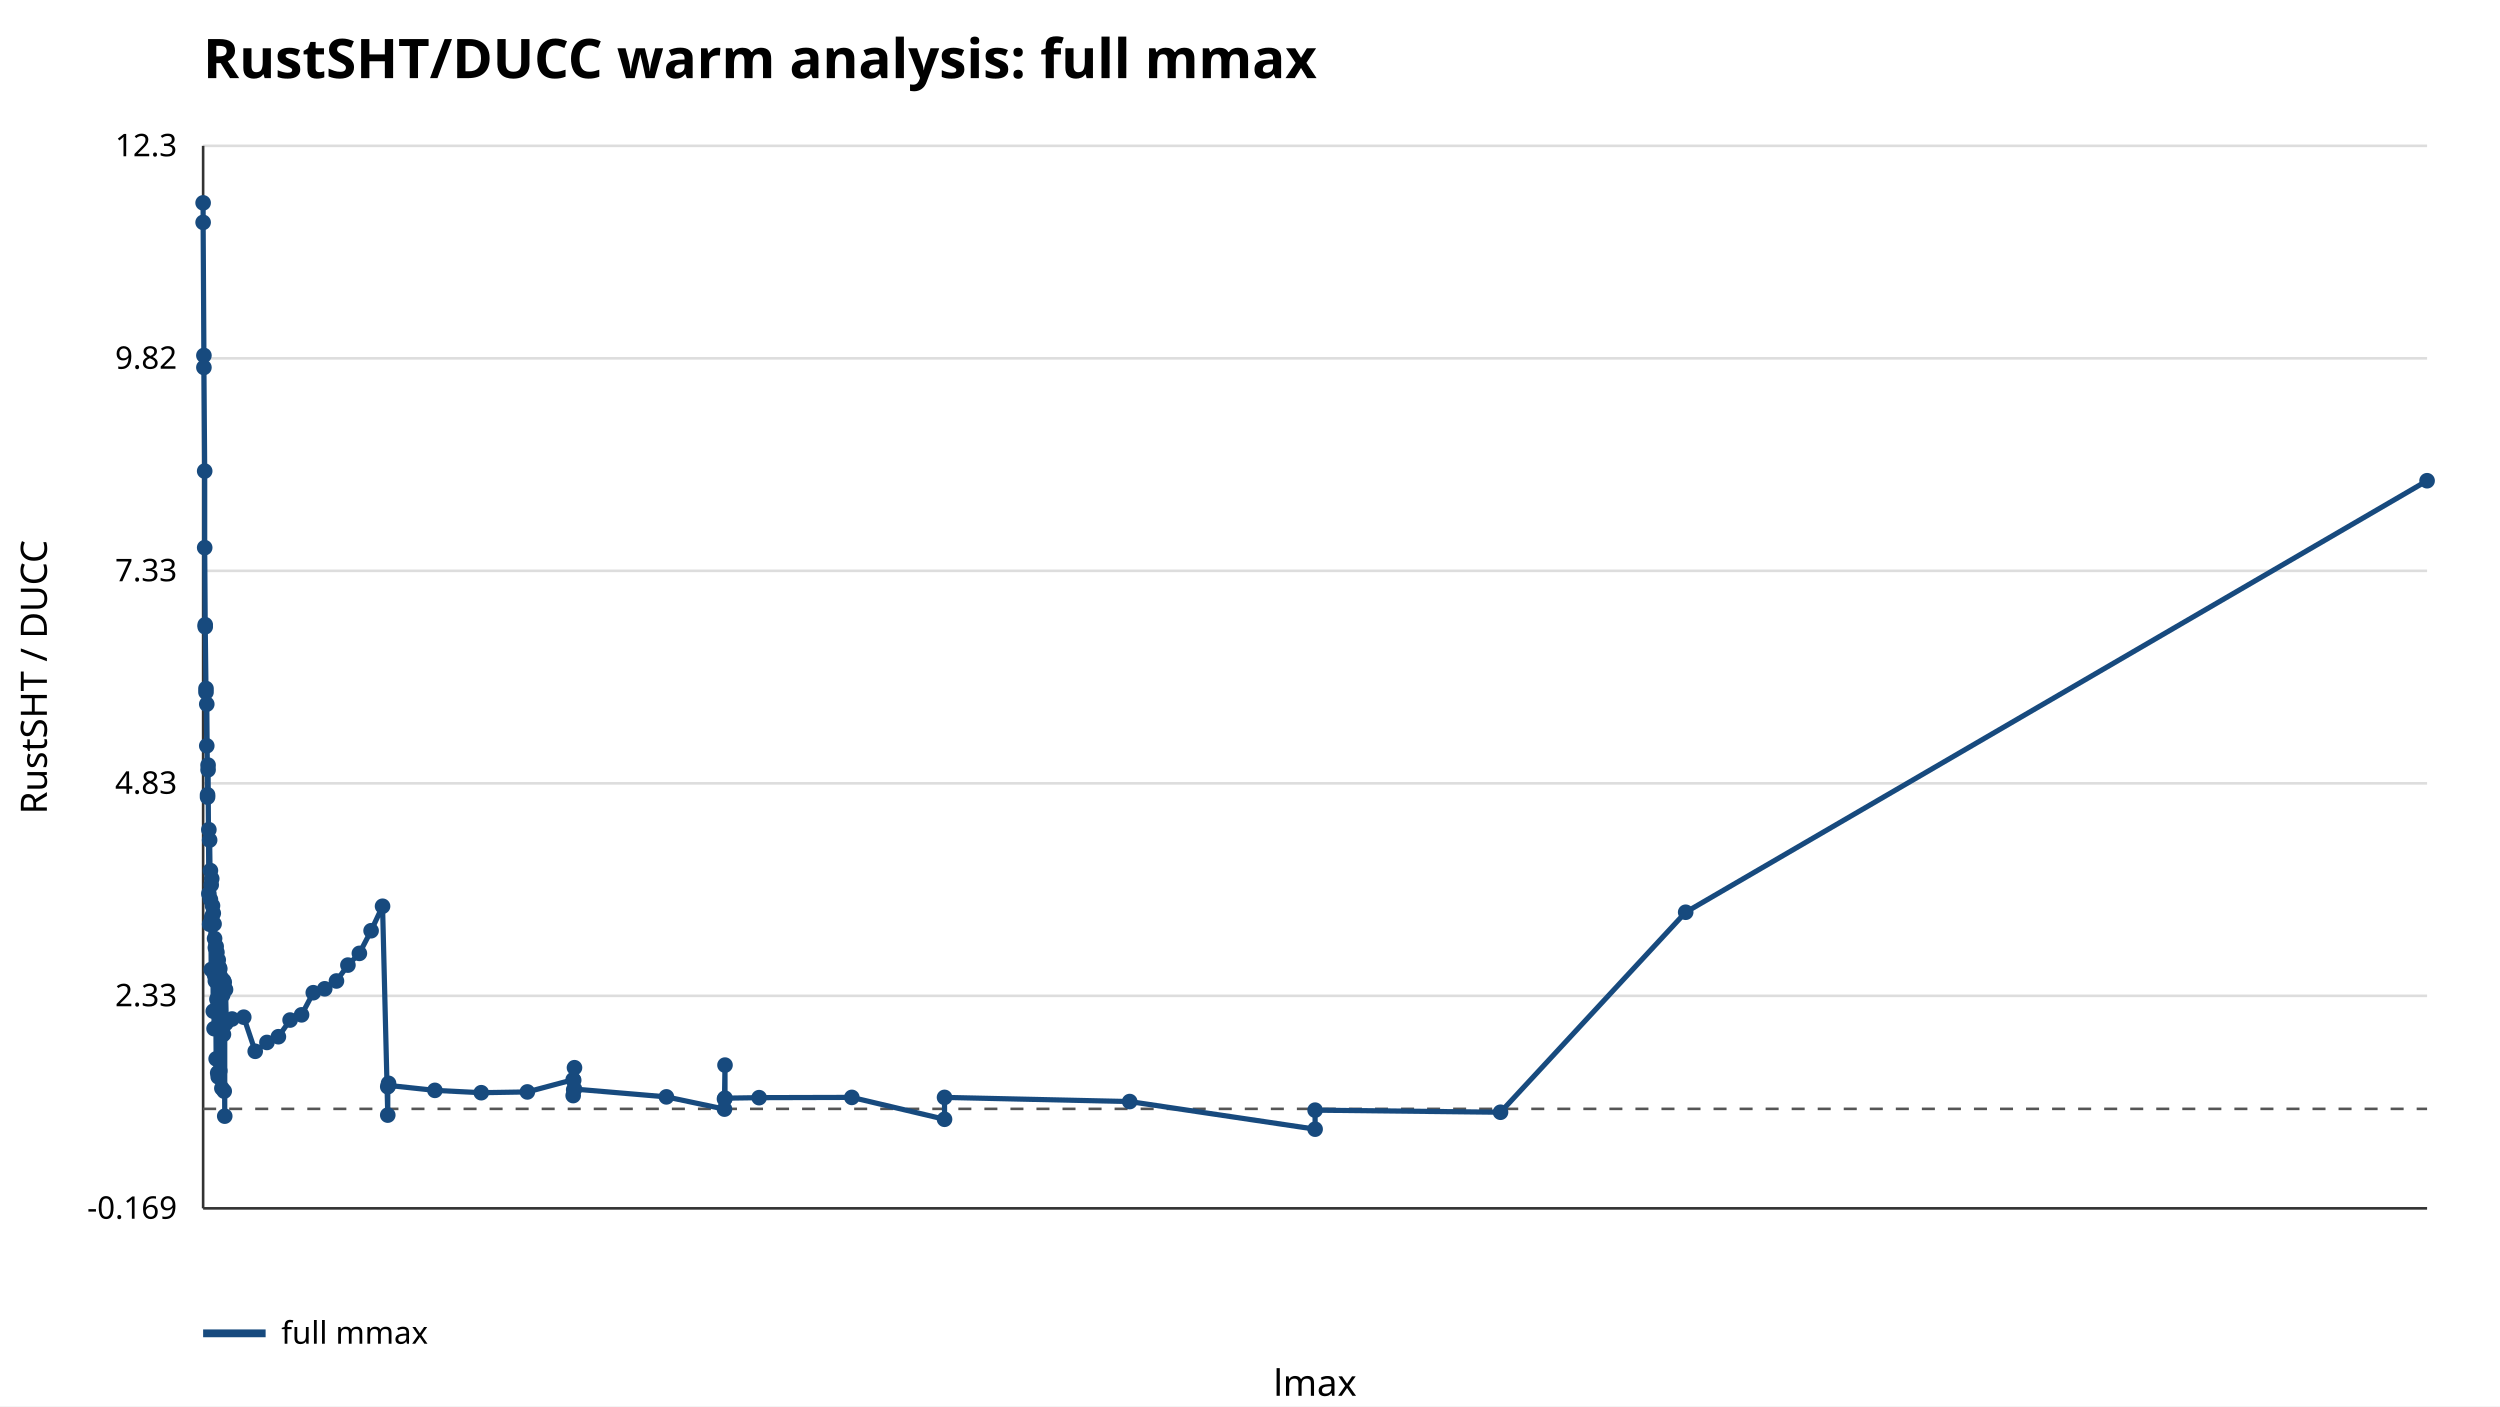
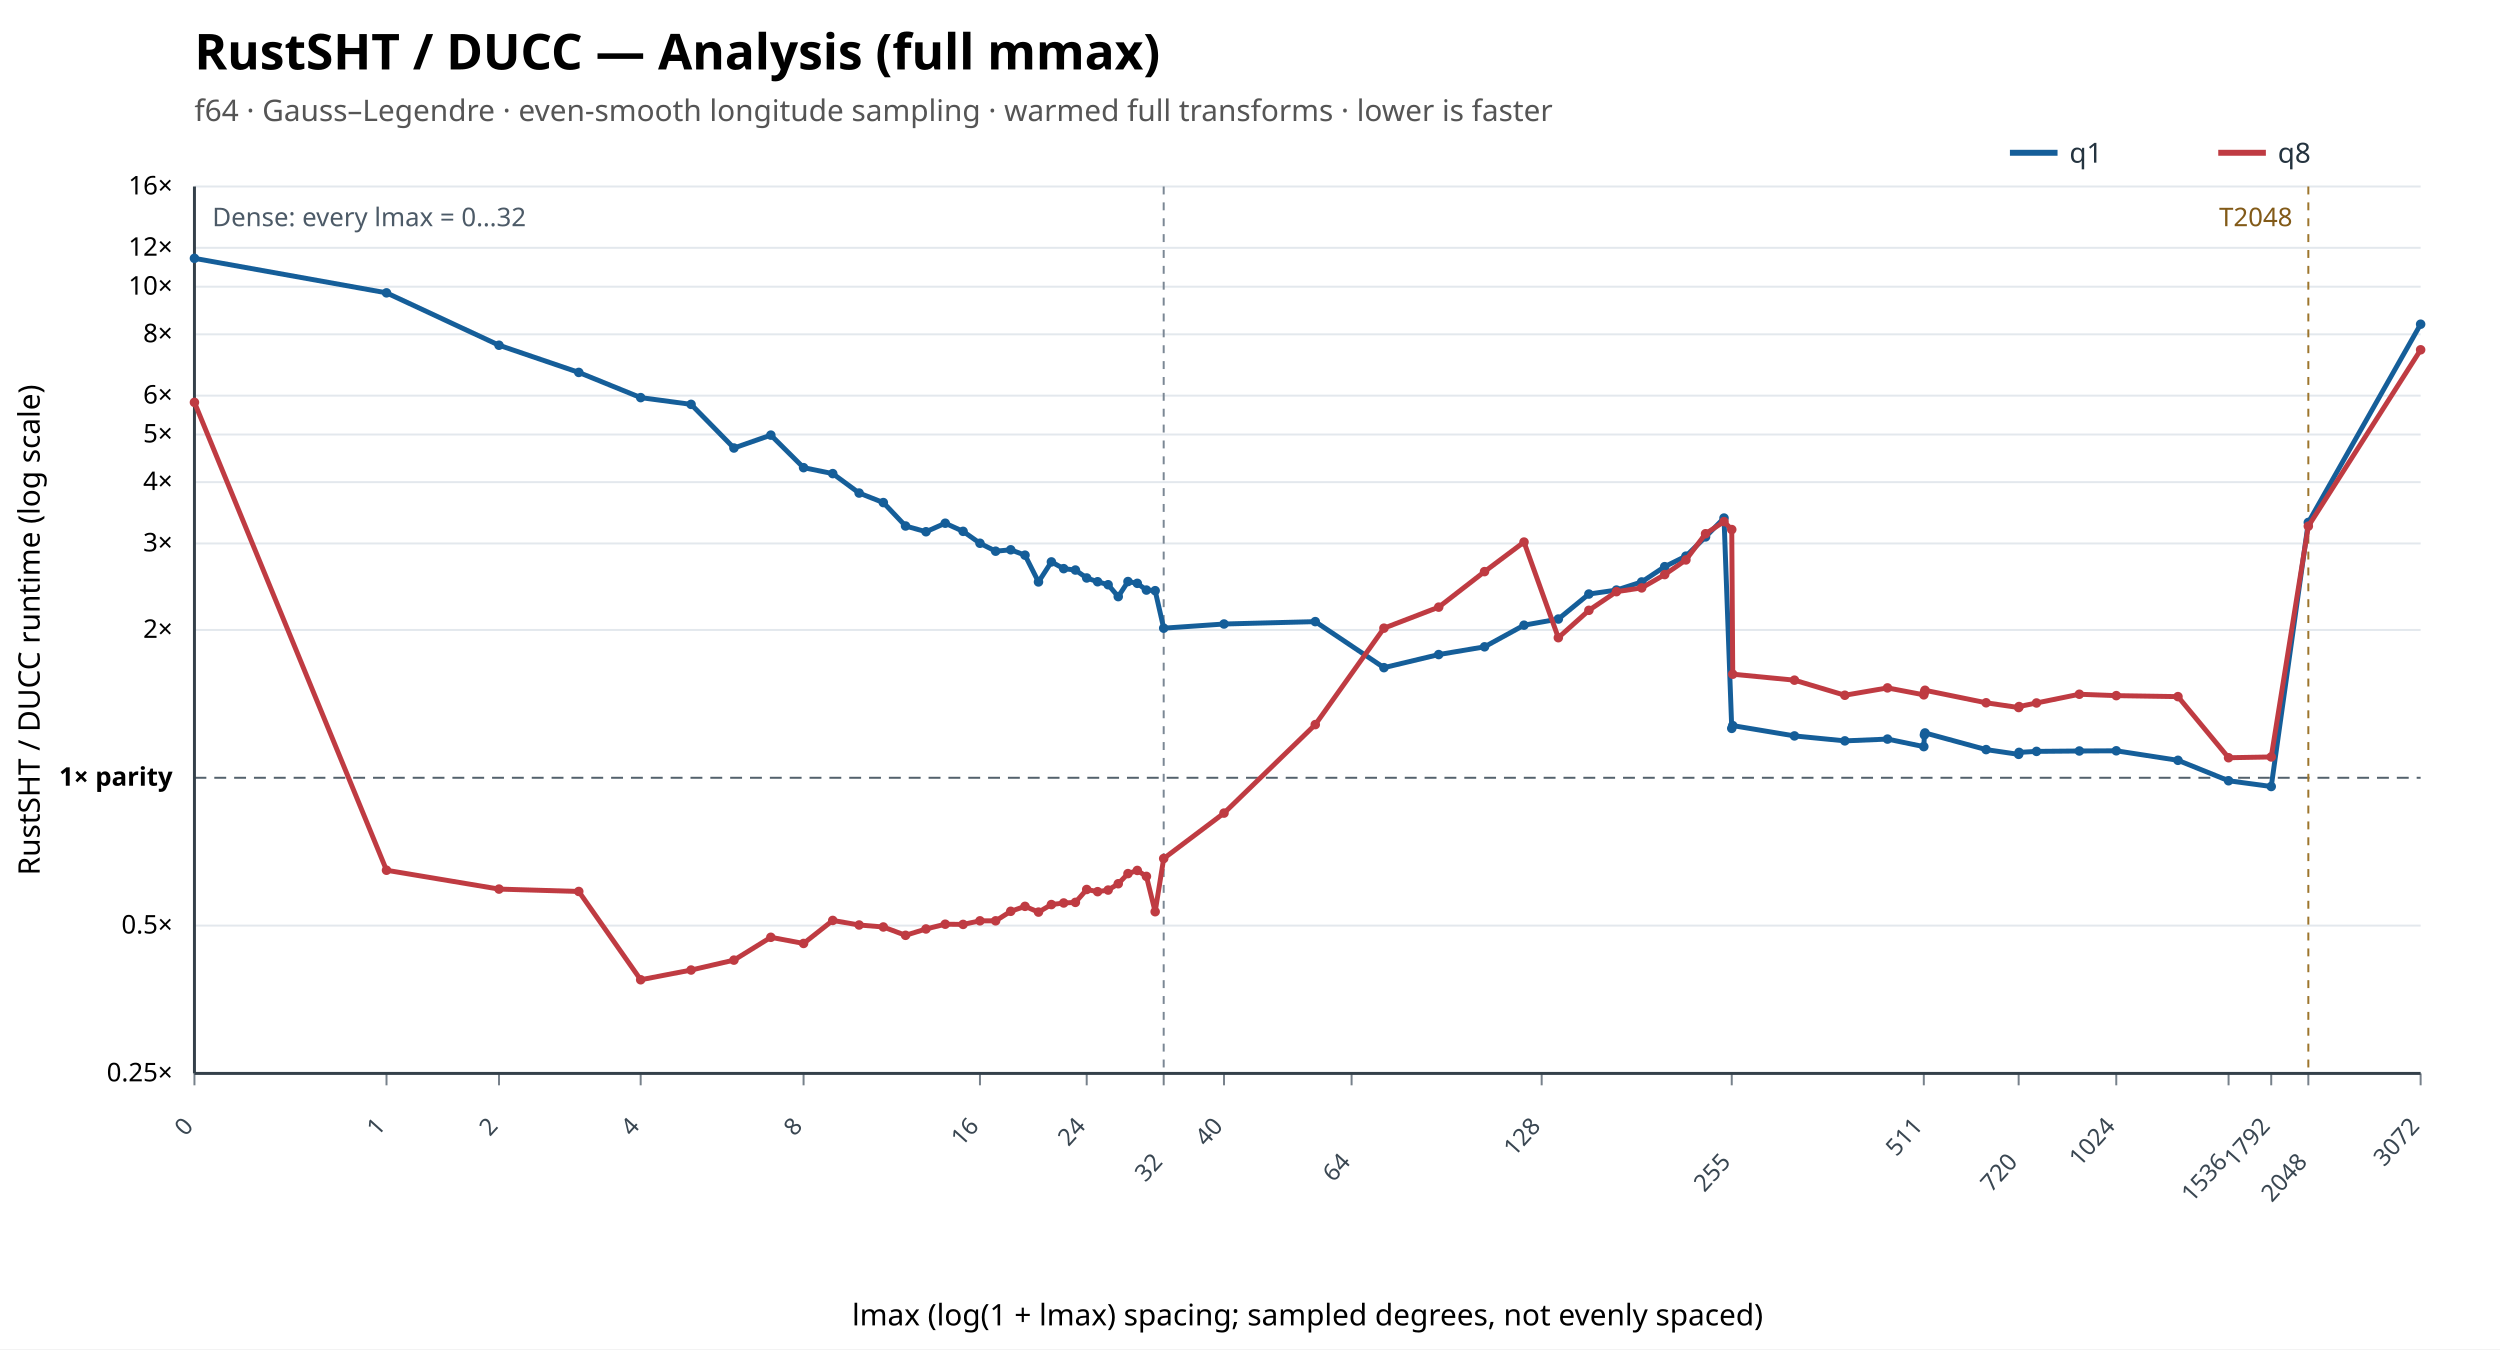
- <svg xmlns="http://www.w3.org/2000/svg" width="960" height="540" viewBox="0 0 960 540">
-   <rect width="100%" height="100%" fill="white" />
-   <text x="78" y="30" font-family="sans-serif" font-size="21" font-weight="bold">RustSHT/DUCC warm analysis: full mmax</text>
-   <line x1="78" y1="464.0" x2="932" y2="464.0" stroke="#ddd" />
-   <text x="68" y="468.0" text-anchor="end" font-family="sans-serif" font-size="12">-0.169</text>
-   <line x1="78" y1="382.4" x2="932" y2="382.4" stroke="#ddd" />
-   <text x="68" y="386.4" text-anchor="end" font-family="sans-serif" font-size="12">2.33</text>
-   <line x1="78" y1="300.8" x2="932" y2="300.8" stroke="#ddd" />
-   <text x="68" y="304.8" text-anchor="end" font-family="sans-serif" font-size="12">4.83</text>
-   <line x1="78" y1="219.2" x2="932" y2="219.2" stroke="#ddd" />
-   <text x="68" y="223.2" text-anchor="end" font-family="sans-serif" font-size="12">7.33</text>
-   <line x1="78" y1="137.6" x2="932" y2="137.6" stroke="#ddd" />
-   <text x="68" y="141.6" text-anchor="end" font-family="sans-serif" font-size="12">9.82</text>
-   <line x1="78" y1="56.0" x2="932" y2="56.0" stroke="#ddd" />
-   <text x="68" y="60.0" text-anchor="end" font-family="sans-serif" font-size="12">12.3</text>
-   <line x1="78" y1="56" x2="78" y2="464" stroke="#333" />
-   <line x1="78" y1="464" x2="932" y2="464" stroke="#333" />
-   <line x1="78" y1="425.8" x2="932" y2="425.8" stroke="#555" stroke-dasharray="5,5" />
-   <polyline fill="none" stroke="#174a7e" stroke-width="2" points="78.0,77.9 78.0,85.4 78.3,136.5 78.3,141.1 78.6,180.9 78.6,210.3 78.8,240.7 78.8,239.9 79.1,265.8 79.1,264.4 79.4,286.4 79.4,270.4 79.7,306.1 79.7,305.2 79.9,293.8 79.9,295.6 80.2,343.2 80.2,318.6 80.5,354.9 80.5,322.6 80.8,345.4 80.8,334.3 81.1,372.3 81.1,339.8 81.3,337.4 81.3,352.1 81.6,347.8 81.6,354.9 81.9,388.3 81.9,350.7 82.2,395.0 82.2,354.8 82.4,374.5 82.4,360.4 82.7,376.7 82.7,363.9 83.0,406.6 83.0,363.4 83.3,383.7 83.3,365.7 83.6,412.0 83.6,376.7 83.8,413.5 83.8,368.6 84.1,372.9 84.1,371.4 84.4,411.2 84.4,372.0 84.7,393.4 84.7,375.1 84.9,395.3 84.9,376.6 85.2,417.9 85.2,377.7 85.5,391.1 85.5,382.1 85.8,397.2 85.8,376.5 86.1,419.0 86.1,377.2 86.3,428.6 86.3,379.7 86.6,393.1 86.6,380.0 86.9,392.2 86.9,392.6 89.1,391.3 93.6,390.6 98.0,403.7 102.5,400.3 106.9,398.1 111.4,391.7 115.8,389.7 120.3,381.2 124.7,379.7 129.2,376.7 133.6,370.6 138.0,366.1 142.5,357.4 146.9,348.0 148.9,428.2 148.9,417.3 149.2,416.0 149.2,416.8 167.0,418.7 184.8,419.6 202.5,419.3 220.1,414.6 220.1,420.7 220.3,414.8 220.3,418.5 220.6,410.0 220.6,418.2 255.9,421.2 278.2,425.9 278.2,422.0 278.4,409.0 278.4,421.7 291.5,421.5 327.1,421.4 362.7,429.8 362.7,421.4 433.8,423.0 505.0,433.6 505.0,426.3 576.2,427.1 647.3,350.3 932.0,184.6" />
-   <circle cx="78.0" cy="77.9" r="3" fill="#174a7e" />
-   <circle cx="78.0" cy="85.4" r="3" fill="#174a7e" />
-   <circle cx="78.3" cy="136.5" r="3" fill="#174a7e" />
-   <circle cx="78.3" cy="141.1" r="3" fill="#174a7e" />
-   <circle cx="78.6" cy="180.9" r="3" fill="#174a7e" />
-   <circle cx="78.6" cy="210.3" r="3" fill="#174a7e" />
-   <circle cx="78.8" cy="240.7" r="3" fill="#174a7e" />
-   <circle cx="78.8" cy="239.9" r="3" fill="#174a7e" />
-   <circle cx="79.1" cy="265.8" r="3" fill="#174a7e" />
-   <circle cx="79.1" cy="264.4" r="3" fill="#174a7e" />
-   <circle cx="79.4" cy="286.4" r="3" fill="#174a7e" />
-   <circle cx="79.4" cy="270.4" r="3" fill="#174a7e" />
-   <circle cx="79.7" cy="306.1" r="3" fill="#174a7e" />
-   <circle cx="79.7" cy="305.2" r="3" fill="#174a7e" />
-   <circle cx="79.9" cy="293.8" r="3" fill="#174a7e" />
-   <circle cx="79.9" cy="295.6" r="3" fill="#174a7e" />
-   <circle cx="80.2" cy="343.2" r="3" fill="#174a7e" />
-   <circle cx="80.2" cy="318.6" r="3" fill="#174a7e" />
-   <circle cx="80.5" cy="354.9" r="3" fill="#174a7e" />
-   <circle cx="80.5" cy="322.6" r="3" fill="#174a7e" />
-   <circle cx="80.8" cy="345.4" r="3" fill="#174a7e" />
-   <circle cx="80.8" cy="334.3" r="3" fill="#174a7e" />
-   <circle cx="81.1" cy="372.3" r="3" fill="#174a7e" />
-   <circle cx="81.1" cy="339.8" r="3" fill="#174a7e" />
-   <circle cx="81.3" cy="337.4" r="3" fill="#174a7e" />
-   <circle cx="81.3" cy="352.1" r="3" fill="#174a7e" />
-   <circle cx="81.6" cy="347.8" r="3" fill="#174a7e" />
-   <circle cx="81.6" cy="354.9" r="3" fill="#174a7e" />
-   <circle cx="81.9" cy="388.3" r="3" fill="#174a7e" />
-   <circle cx="81.9" cy="350.7" r="3" fill="#174a7e" />
-   <circle cx="82.2" cy="395.0" r="3" fill="#174a7e" />
-   <circle cx="82.2" cy="354.8" r="3" fill="#174a7e" />
-   <circle cx="82.4" cy="374.5" r="3" fill="#174a7e" />
-   <circle cx="82.4" cy="360.4" r="3" fill="#174a7e" />
-   <circle cx="82.7" cy="376.7" r="3" fill="#174a7e" />
-   <circle cx="82.7" cy="363.9" r="3" fill="#174a7e" />
-   <circle cx="83.0" cy="406.6" r="3" fill="#174a7e" />
-   <circle cx="83.0" cy="363.4" r="3" fill="#174a7e" />
-   <circle cx="83.3" cy="383.7" r="3" fill="#174a7e" />
-   <circle cx="83.3" cy="365.7" r="3" fill="#174a7e" />
-   <circle cx="83.6" cy="412.0" r="3" fill="#174a7e" />
-   <circle cx="83.6" cy="376.7" r="3" fill="#174a7e" />
-   <circle cx="83.8" cy="413.5" r="3" fill="#174a7e" />
-   <circle cx="83.8" cy="368.6" r="3" fill="#174a7e" />
-   <circle cx="84.1" cy="372.9" r="3" fill="#174a7e" />
-   <circle cx="84.1" cy="371.4" r="3" fill="#174a7e" />
-   <circle cx="84.4" cy="411.2" r="3" fill="#174a7e" />
-   <circle cx="84.4" cy="372.0" r="3" fill="#174a7e" />
-   <circle cx="84.7" cy="393.4" r="3" fill="#174a7e" />
-   <circle cx="84.7" cy="375.1" r="3" fill="#174a7e" />
-   <circle cx="84.9" cy="395.3" r="3" fill="#174a7e" />
-   <circle cx="84.9" cy="376.6" r="3" fill="#174a7e" />
-   <circle cx="85.2" cy="417.9" r="3" fill="#174a7e" />
-   <circle cx="85.2" cy="377.7" r="3" fill="#174a7e" />
-   <circle cx="85.5" cy="391.1" r="3" fill="#174a7e" />
-   <circle cx="85.5" cy="382.1" r="3" fill="#174a7e" />
-   <circle cx="85.8" cy="397.2" r="3" fill="#174a7e" />
-   <circle cx="85.8" cy="376.5" r="3" fill="#174a7e" />
-   <circle cx="86.1" cy="419.0" r="3" fill="#174a7e" />
-   <circle cx="86.1" cy="377.2" r="3" fill="#174a7e" />
-   <circle cx="86.3" cy="428.6" r="3" fill="#174a7e" />
-   <circle cx="86.3" cy="379.7" r="3" fill="#174a7e" />
-   <circle cx="86.6" cy="393.1" r="3" fill="#174a7e" />
-   <circle cx="86.6" cy="380.0" r="3" fill="#174a7e" />
-   <circle cx="86.9" cy="392.2" r="3" fill="#174a7e" />
-   <circle cx="86.9" cy="392.6" r="3" fill="#174a7e" />
-   <circle cx="89.1" cy="391.3" r="3" fill="#174a7e" />
-   <circle cx="93.6" cy="390.6" r="3" fill="#174a7e" />
-   <circle cx="98.0" cy="403.7" r="3" fill="#174a7e" />
-   <circle cx="102.5" cy="400.3" r="3" fill="#174a7e" />
-   <circle cx="106.9" cy="398.1" r="3" fill="#174a7e" />
-   <circle cx="111.4" cy="391.7" r="3" fill="#174a7e" />
-   <circle cx="115.8" cy="389.7" r="3" fill="#174a7e" />
-   <circle cx="120.3" cy="381.2" r="3" fill="#174a7e" />
-   <circle cx="124.7" cy="379.7" r="3" fill="#174a7e" />
-   <circle cx="129.2" cy="376.7" r="3" fill="#174a7e" />
-   <circle cx="133.6" cy="370.6" r="3" fill="#174a7e" />
-   <circle cx="138.0" cy="366.1" r="3" fill="#174a7e" />
-   <circle cx="142.5" cy="357.4" r="3" fill="#174a7e" />
-   <circle cx="146.9" cy="348.0" r="3" fill="#174a7e" />
-   <circle cx="148.9" cy="428.2" r="3" fill="#174a7e" />
-   <circle cx="148.9" cy="417.3" r="3" fill="#174a7e" />
-   <circle cx="149.2" cy="416.0" r="3" fill="#174a7e" />
-   <circle cx="149.2" cy="416.8" r="3" fill="#174a7e" />
-   <circle cx="167.0" cy="418.7" r="3" fill="#174a7e" />
-   <circle cx="184.8" cy="419.6" r="3" fill="#174a7e" />
-   <circle cx="202.5" cy="419.3" r="3" fill="#174a7e" />
-   <circle cx="220.1" cy="414.6" r="3" fill="#174a7e" />
-   <circle cx="220.1" cy="420.7" r="3" fill="#174a7e" />
-   <circle cx="220.3" cy="414.8" r="3" fill="#174a7e" />
-   <circle cx="220.3" cy="418.5" r="3" fill="#174a7e" />
-   <circle cx="220.6" cy="410.0" r="3" fill="#174a7e" />
-   <circle cx="220.6" cy="418.2" r="3" fill="#174a7e" />
-   <circle cx="255.9" cy="421.2" r="3" fill="#174a7e" />
-   <circle cx="278.2" cy="425.9" r="3" fill="#174a7e" />
-   <circle cx="278.2" cy="422.0" r="3" fill="#174a7e" />
-   <circle cx="278.4" cy="409.0" r="3" fill="#174a7e" />
-   <circle cx="278.4" cy="421.7" r="3" fill="#174a7e" />
-   <circle cx="291.5" cy="421.5" r="3" fill="#174a7e" />
-   <circle cx="327.1" cy="421.4" r="3" fill="#174a7e" />
-   <circle cx="362.7" cy="429.8" r="3" fill="#174a7e" />
-   <circle cx="362.7" cy="421.4" r="3" fill="#174a7e" />
-   <circle cx="433.8" cy="423.0" r="3" fill="#174a7e" />
-   <circle cx="505.0" cy="433.6" r="3" fill="#174a7e" />
-   <circle cx="505.0" cy="426.3" r="3" fill="#174a7e" />
-   <circle cx="576.2" cy="427.1" r="3" fill="#174a7e" />
-   <circle cx="647.3" cy="350.3" r="3" fill="#174a7e" />
-   <circle cx="932.0" cy="184.6" r="3" fill="#174a7e" />
-   <line x1="78" y1="512" x2="102" y2="512" stroke="#174a7e" stroke-width="3" />
-   <text x="108" y="516" font-family="sans-serif" font-size="12">full mmax</text>
-   <text x="505.0" y="536" text-anchor="middle" font-family="sans-serif" font-size="14">lmax</text>
-   <text transform="translate(18 260.0) rotate(-90)" text-anchor="middle" font-family="sans-serif" font-size="14">RustSHT / DUCC</text>
+ <svg xmlns="http://www.w3.org/2000/svg" width="1260" height="680" viewBox="0 0 1260 680">
+   <rect width="100%" height="100%" fill="#fff" />
+   <text x="98" y="35" font-family="sans-serif" font-size="25" font-weight="bold">RustSHT / DUCC — Analysis (full mmax)</text>
+   <text x="98" y="61" font-family="sans-serif" font-size="15" fill="#555">f64 · Gauss–Legendre · even-smooth longitude sampling · warmed full transforms · lower is faster</text>
+   <line x1="98" y1="541.0" x2="1220" y2="541.0" stroke="#e3e8ed" />
+   <text x="87" y="545.0" text-anchor="end" font-family="sans-serif" font-size="13" font-weight="normal">0.25×</text>
+   <line x1="98" y1="466.5" x2="1220" y2="466.5" stroke="#e3e8ed" />
+   <text x="87" y="470.5" text-anchor="end" font-family="sans-serif" font-size="13" font-weight="normal">0.5×</text>
+   <line x1="98" y1="392.0" x2="1220" y2="392.0" stroke="#53616c" stroke-dasharray="6 4" />
+   <text x="87" y="396.0" text-anchor="end" font-family="sans-serif" font-size="13" font-weight="bold">1× parity</text>
+   <line x1="98" y1="317.5" x2="1220" y2="317.5" stroke="#e3e8ed" />
+   <text x="87" y="321.5" text-anchor="end" font-family="sans-serif" font-size="13" font-weight="normal">2×</text>
+   <line x1="98" y1="273.9" x2="1220" y2="273.9" stroke="#e3e8ed" />
+   <text x="87" y="277.9" text-anchor="end" font-family="sans-serif" font-size="13" font-weight="normal">3×</text>
+   <line x1="98" y1="243.0" x2="1220" y2="243.0" stroke="#e3e8ed" />
+   <text x="87" y="247.0" text-anchor="end" font-family="sans-serif" font-size="13" font-weight="normal">4×</text>
+   <line x1="98" y1="219.0" x2="1220" y2="219.0" stroke="#e3e8ed" />
+   <text x="87" y="223.0" text-anchor="end" font-family="sans-serif" font-size="13" font-weight="normal">5×</text>
+   <line x1="98" y1="199.4" x2="1220" y2="199.4" stroke="#e3e8ed" />
+   <text x="87" y="203.4" text-anchor="end" font-family="sans-serif" font-size="13" font-weight="normal">6×</text>
+   <line x1="98" y1="168.5" x2="1220" y2="168.5" stroke="#e3e8ed" />
+   <text x="87" y="172.5" text-anchor="end" font-family="sans-serif" font-size="13" font-weight="normal">8×</text>
+   <line x1="98" y1="144.5" x2="1220" y2="144.5" stroke="#e3e8ed" />
+   <text x="87" y="148.5" text-anchor="end" font-family="sans-serif" font-size="13" font-weight="normal">10×</text>
+   <line x1="98" y1="124.9" x2="1220" y2="124.9" stroke="#e3e8ed" />
+   <text x="87" y="128.9" text-anchor="end" font-family="sans-serif" font-size="13" font-weight="normal">12×</text>
+   <line x1="98" y1="94.0" x2="1220" y2="94.0" stroke="#e3e8ed" />
+   <text x="87" y="98.0" text-anchor="end" font-family="sans-serif" font-size="13" font-weight="normal">16×</text>
+   <line x1="98.0" y1="541" x2="98.0" y2="547" stroke="#77818b" />
+   <text transform="translate(98.0 568) rotate(-48)" text-anchor="end" font-family="sans-serif" font-size="12" fill="#394651">0</text>
+   <line x1="194.8" y1="541" x2="194.8" y2="547" stroke="#77818b" />
+   <text transform="translate(194.8 568) rotate(-48)" text-anchor="end" font-family="sans-serif" font-size="12" fill="#394651">1</text>
+   <line x1="251.5" y1="541" x2="251.5" y2="547" stroke="#77818b" />
+   <text transform="translate(251.5 568) rotate(-48)" text-anchor="end" font-family="sans-serif" font-size="12" fill="#394651">2</text>
+   <line x1="322.9" y1="541" x2="322.9" y2="547" stroke="#77818b" />
+   <text transform="translate(322.9 568) rotate(-48)" text-anchor="end" font-family="sans-serif" font-size="12" fill="#394651">4</text>
+   <line x1="405.0" y1="541" x2="405.0" y2="547" stroke="#77818b" />
+   <text transform="translate(405.0 568) rotate(-48)" text-anchor="end" font-family="sans-serif" font-size="12" fill="#394651">8</text>
+   <line x1="493.9" y1="541" x2="493.9" y2="547" stroke="#77818b" />
+   <text transform="translate(493.9 568) rotate(-48)" text-anchor="end" font-family="sans-serif" font-size="12" fill="#394651">16</text>
+   <line x1="547.7" y1="541" x2="547.7" y2="547" stroke="#77818b" />
+   <text transform="translate(547.7 568) rotate(-48)" text-anchor="end" font-family="sans-serif" font-size="12" fill="#394651">24</text>
+   <line x1="586.5" y1="541" x2="586.5" y2="547" stroke="#77818b" />
+   <text transform="translate(586.5 586) rotate(-48)" text-anchor="end" font-family="sans-serif" font-size="12" fill="#394651">32</text>
+   <line x1="616.9" y1="541" x2="616.9" y2="547" stroke="#77818b" />
+   <text transform="translate(616.9 568) rotate(-48)" text-anchor="end" font-family="sans-serif" font-size="12" fill="#394651">40</text>
+   <line x1="681.2" y1="541" x2="681.2" y2="547" stroke="#77818b" />
+   <text transform="translate(681.2 586) rotate(-48)" text-anchor="end" font-family="sans-serif" font-size="12" fill="#394651">64</text>
+   <line x1="777.0" y1="541" x2="777.0" y2="547" stroke="#77818b" />
+   <text transform="translate(777.0 568) rotate(-48)" text-anchor="end" font-family="sans-serif" font-size="12" fill="#394651">128</text>
+   <line x1="872.8" y1="541" x2="872.8" y2="547" stroke="#77818b" />
+   <text transform="translate(872.8 586) rotate(-48)" text-anchor="end" font-family="sans-serif" font-size="12" fill="#394651">255</text>
+   <line x1="969.6" y1="541" x2="969.6" y2="547" stroke="#77818b" />
+   <text transform="translate(969.6 568) rotate(-48)" text-anchor="end" font-family="sans-serif" font-size="12" fill="#394651">511</text>
+   <line x1="1017.4" y1="541" x2="1017.4" y2="547" stroke="#77818b" />
+   <text transform="translate(1017.4 586) rotate(-48)" text-anchor="end" font-family="sans-serif" font-size="12" fill="#394651">720</text>
+   <line x1="1066.6" y1="541" x2="1066.6" y2="547" stroke="#77818b" />
+   <text transform="translate(1066.6 568) rotate(-48)" text-anchor="end" font-family="sans-serif" font-size="12" fill="#394651">1024</text>
+   <line x1="1123.2" y1="541" x2="1123.2" y2="547" stroke="#77818b" />
+   <text transform="translate(1123.2 586) rotate(-48)" text-anchor="end" font-family="sans-serif" font-size="12" fill="#394651">1536</text>
+   <line x1="1144.7" y1="541" x2="1144.7" y2="547" stroke="#77818b" />
+   <text transform="translate(1144.7 568) rotate(-48)" text-anchor="end" font-family="sans-serif" font-size="12" fill="#394651">1792</text>
+   <line x1="1163.4" y1="541" x2="1163.4" y2="547" stroke="#77818b" />
+   <text transform="translate(1163.4 586) rotate(-48)" text-anchor="end" font-family="sans-serif" font-size="12" fill="#394651">2048</text>
+   <line x1="1220.0" y1="541" x2="1220.0" y2="547" stroke="#77818b" />
+   <text transform="translate(1220.0 568) rotate(-48)" text-anchor="end" font-family="sans-serif" font-size="12" fill="#394651">3072</text>
+   <line x1="586.5" y1="94" x2="586.5" y2="541" stroke="#7b8794" stroke-dasharray="4 4" />
+   <text x="107" y="114" font-family="sans-serif" font-size="13" fill="#4c5a67">Dense: every lmax = 0…32</text>
+   <line x1="1163.4" y1="94" x2="1163.4" y2="541" stroke="#9d752c" stroke-dasharray="4 4" />
+   <text x="1155.4" y="114" text-anchor="end" font-family="sans-serif" font-size="13" fill="#825a18">T2048</text>
+   <line x1="98" y1="541" x2="1220" y2="541" stroke="#34404a" stroke-width="1.5" />
+   <line x1="98" y1="94" x2="98" y2="541" stroke="#34404a" stroke-width="1.5" />
+   <polyline fill="none" stroke="#155e99" stroke-width="2.5" stroke-linecap="round" stroke-linejoin="round" points="98.0,130.2 194.8,147.6 251.5,174.0 291.7,187.7 322.9,200.4 348.3,203.8 369.9,225.8 388.5,219.3 405.0,235.7 419.7,238.7 433.0,248.5 445.2,253.3 456.4,265.1 466.7,268.0 476.4,263.7 485.4,267.8 493.9,273.8 501.8,277.8 509.4,277.1 516.6,279.8 523.4,293.3 529.9,283.2 536.1,286.6 542.0,287.3 547.7,291.3 553.2,293.2 558.5,294.7 563.6,300.7 568.5,293.1 573.2,294.0 577.8,297.4 582.2,297.7 586.5,316.6 616.9,314.5 662.9,313.3 697.5,336.5 725.1,329.9 748.2,326.0 768.1,315.1 785.4,312.0 800.8,299.4 814.7,297.4 827.4,293.3 839.0,285.6 849.7,280.3 859.6,270.6 868.9,261.1 872.8,367.1 873.3,365.7 904.4,370.9 929.8,373.4 951.3,372.5 969.6,376.3 969.9,370.4 970.2,369.4 1001.0,377.8 1017.4,380.2 1017.6,379.2 1026.4,378.7 1048.0,378.5 1066.6,378.4 1097.7,383.2 1123.2,393.5 1144.7,396.4 1163.4,263.3 1220.0,163.4" />
+   <circle cx="98.0" cy="130.2" r="2.4" fill="#155e99" />
+   <circle cx="194.8" cy="147.6" r="2.4" fill="#155e99" />
+   <circle cx="251.5" cy="174.0" r="2.4" fill="#155e99" />
+   <circle cx="291.7" cy="187.7" r="2.4" fill="#155e99" />
+   <circle cx="322.9" cy="200.4" r="2.4" fill="#155e99" />
+   <circle cx="348.3" cy="203.8" r="2.4" fill="#155e99" />
+   <circle cx="369.9" cy="225.8" r="2.4" fill="#155e99" />
+   <circle cx="388.5" cy="219.3" r="2.4" fill="#155e99" />
+   <circle cx="405.0" cy="235.7" r="2.4" fill="#155e99" />
+   <circle cx="419.7" cy="238.7" r="2.4" fill="#155e99" />
+   <circle cx="433.0" cy="248.5" r="2.4" fill="#155e99" />
+   <circle cx="445.2" cy="253.3" r="2.4" fill="#155e99" />
+   <circle cx="456.4" cy="265.1" r="2.4" fill="#155e99" />
+   <circle cx="466.7" cy="268.0" r="2.4" fill="#155e99" />
+   <circle cx="476.4" cy="263.7" r="2.4" fill="#155e99" />
+   <circle cx="485.4" cy="267.8" r="2.4" fill="#155e99" />
+   <circle cx="493.9" cy="273.8" r="2.4" fill="#155e99" />
+   <circle cx="501.8" cy="277.8" r="2.4" fill="#155e99" />
+   <circle cx="509.4" cy="277.1" r="2.4" fill="#155e99" />
+   <circle cx="516.6" cy="279.8" r="2.4" fill="#155e99" />
+   <circle cx="523.4" cy="293.3" r="2.4" fill="#155e99" />
+   <circle cx="529.9" cy="283.2" r="2.4" fill="#155e99" />
+   <circle cx="536.1" cy="286.6" r="2.4" fill="#155e99" />
+   <circle cx="542.0" cy="287.3" r="2.4" fill="#155e99" />
+   <circle cx="547.7" cy="291.3" r="2.4" fill="#155e99" />
+   <circle cx="553.2" cy="293.2" r="2.4" fill="#155e99" />
+   <circle cx="558.5" cy="294.7" r="2.4" fill="#155e99" />
+   <circle cx="563.6" cy="300.7" r="2.4" fill="#155e99" />
+   <circle cx="568.5" cy="293.1" r="2.4" fill="#155e99" />
+   <circle cx="573.2" cy="294.0" r="2.4" fill="#155e99" />
+   <circle cx="577.8" cy="297.4" r="2.4" fill="#155e99" />
+   <circle cx="582.2" cy="297.7" r="2.4" fill="#155e99" />
+   <circle cx="586.5" cy="316.6" r="2.4" fill="#155e99" />
+   <circle cx="616.9" cy="314.5" r="2.4" fill="#155e99" />
+   <circle cx="662.9" cy="313.3" r="2.4" fill="#155e99" />
+   <circle cx="697.5" cy="336.5" r="2.4" fill="#155e99" />
+   <circle cx="725.1" cy="329.9" r="2.4" fill="#155e99" />
+   <circle cx="748.2" cy="326.0" r="2.4" fill="#155e99" />
+   <circle cx="768.1" cy="315.1" r="2.4" fill="#155e99" />
+   <circle cx="785.4" cy="312.0" r="2.4" fill="#155e99" />
+   <circle cx="800.8" cy="299.4" r="2.4" fill="#155e99" />
+   <circle cx="814.7" cy="297.4" r="2.4" fill="#155e99" />
+   <circle cx="827.4" cy="293.3" r="2.4" fill="#155e99" />
+   <circle cx="839.0" cy="285.6" r="2.4" fill="#155e99" />
+   <circle cx="849.7" cy="280.3" r="2.4" fill="#155e99" />
+   <circle cx="859.6" cy="270.6" r="2.4" fill="#155e99" />
+   <circle cx="868.9" cy="261.1" r="2.4" fill="#155e99" />
+   <circle cx="872.8" cy="367.1" r="2.4" fill="#155e99" />
+   <circle cx="873.3" cy="365.7" r="2.4" fill="#155e99" />
+   <circle cx="904.4" cy="370.9" r="2.4" fill="#155e99" />
+   <circle cx="929.8" cy="373.4" r="2.4" fill="#155e99" />
+   <circle cx="951.3" cy="372.5" r="2.4" fill="#155e99" />
+   <circle cx="969.6" cy="376.3" r="2.4" fill="#155e99" />
+   <circle cx="969.9" cy="370.4" r="2.4" fill="#155e99" />
+   <circle cx="970.2" cy="369.4" r="2.4" fill="#155e99" />
+   <circle cx="1001.0" cy="377.8" r="2.4" fill="#155e99" />
+   <circle cx="1017.4" cy="380.2" r="2.4" fill="#155e99" />
+   <circle cx="1017.6" cy="379.2" r="2.4" fill="#155e99" />
+   <circle cx="1026.4" cy="378.7" r="2.4" fill="#155e99" />
+   <circle cx="1048.0" cy="378.5" r="2.4" fill="#155e99" />
+   <circle cx="1066.6" cy="378.4" r="2.4" fill="#155e99" />
+   <circle cx="1097.7" cy="383.2" r="2.4" fill="#155e99" />
+   <circle cx="1123.2" cy="393.5" r="2.4" fill="#155e99" />
+   <circle cx="1144.7" cy="396.4" r="2.4" fill="#155e99" />
+   <circle cx="1163.4" cy="263.3" r="2.4" fill="#155e99" />
+   <circle cx="1220.0" cy="163.4" r="2.4" fill="#155e99" />
+   <polyline fill="none" stroke="#bf3b42" stroke-width="2.5" stroke-linecap="round" stroke-linejoin="round" points="98.0,202.8 194.8,438.6 251.5,448.1 291.7,449.3 322.9,493.8 348.3,488.9 369.9,483.9 388.5,472.4 405.0,475.5 419.7,463.9 433.0,466.2 445.2,467.2 456.4,471.4 466.7,468.2 476.4,465.8 485.4,465.9 493.9,464.1 501.8,464.1 509.4,459.3 516.6,456.8 523.4,459.7 529.9,455.9 536.1,455.1 542.0,454.8 547.7,448.3 553.2,449.4 558.5,448.6 563.6,445.4 568.5,440.3 573.2,438.7 577.8,441.7 582.2,459.5 586.5,432.7 616.9,409.8 662.9,365.2 697.5,316.6 725.1,306.0 748.2,288.1 768.1,273.2 785.4,321.4 800.8,307.6 814.7,298.2 827.4,296.3 839.0,289.6 849.7,282.2 859.6,269.0 868.9,262.9 872.8,266.9 873.3,339.8 904.4,342.8 929.8,350.4 951.3,346.7 969.6,350.2 969.9,348.9 970.2,347.9 1001.0,354.2 1017.4,356.6 1017.6,356.1 1026.4,354.3 1048.0,349.9 1066.6,350.6 1097.7,351.1 1123.2,381.9 1144.7,381.5 1163.4,265.2 1220.0,176.3" />
+   <circle cx="98.0" cy="202.8" r="2.4" fill="#bf3b42" />
+   <circle cx="194.8" cy="438.6" r="2.4" fill="#bf3b42" />
+   <circle cx="251.5" cy="448.1" r="2.4" fill="#bf3b42" />
+   <circle cx="291.7" cy="449.3" r="2.4" fill="#bf3b42" />
+   <circle cx="322.9" cy="493.8" r="2.4" fill="#bf3b42" />
+   <circle cx="348.3" cy="488.9" r="2.4" fill="#bf3b42" />
+   <circle cx="369.9" cy="483.9" r="2.4" fill="#bf3b42" />
+   <circle cx="388.5" cy="472.4" r="2.4" fill="#bf3b42" />
+   <circle cx="405.0" cy="475.5" r="2.4" fill="#bf3b42" />
+   <circle cx="419.7" cy="463.9" r="2.4" fill="#bf3b42" />
+   <circle cx="433.0" cy="466.2" r="2.4" fill="#bf3b42" />
+   <circle cx="445.2" cy="467.2" r="2.4" fill="#bf3b42" />
+   <circle cx="456.4" cy="471.4" r="2.4" fill="#bf3b42" />
+   <circle cx="466.7" cy="468.2" r="2.4" fill="#bf3b42" />
+   <circle cx="476.4" cy="465.8" r="2.4" fill="#bf3b42" />
+   <circle cx="485.4" cy="465.9" r="2.4" fill="#bf3b42" />
+   <circle cx="493.9" cy="464.1" r="2.4" fill="#bf3b42" />
+   <circle cx="501.8" cy="464.1" r="2.4" fill="#bf3b42" />
+   <circle cx="509.4" cy="459.3" r="2.4" fill="#bf3b42" />
+   <circle cx="516.6" cy="456.8" r="2.4" fill="#bf3b42" />
+   <circle cx="523.4" cy="459.7" r="2.4" fill="#bf3b42" />
+   <circle cx="529.9" cy="455.9" r="2.4" fill="#bf3b42" />
+   <circle cx="536.1" cy="455.1" r="2.4" fill="#bf3b42" />
+   <circle cx="542.0" cy="454.8" r="2.4" fill="#bf3b42" />
+   <circle cx="547.7" cy="448.3" r="2.4" fill="#bf3b42" />
+   <circle cx="553.2" cy="449.4" r="2.4" fill="#bf3b42" />
+   <circle cx="558.5" cy="448.6" r="2.4" fill="#bf3b42" />
+   <circle cx="563.6" cy="445.4" r="2.4" fill="#bf3b42" />
+   <circle cx="568.5" cy="440.3" r="2.4" fill="#bf3b42" />
+   <circle cx="573.2" cy="438.7" r="2.4" fill="#bf3b42" />
+   <circle cx="577.8" cy="441.7" r="2.4" fill="#bf3b42" />
+   <circle cx="582.2" cy="459.5" r="2.4" fill="#bf3b42" />
+   <circle cx="586.5" cy="432.7" r="2.4" fill="#bf3b42" />
+   <circle cx="616.9" cy="409.8" r="2.4" fill="#bf3b42" />
+   <circle cx="662.9" cy="365.2" r="2.4" fill="#bf3b42" />
+   <circle cx="697.5" cy="316.6" r="2.4" fill="#bf3b42" />
+   <circle cx="725.1" cy="306.0" r="2.4" fill="#bf3b42" />
+   <circle cx="748.2" cy="288.1" r="2.4" fill="#bf3b42" />
+   <circle cx="768.1" cy="273.2" r="2.4" fill="#bf3b42" />
+   <circle cx="785.4" cy="321.4" r="2.4" fill="#bf3b42" />
+   <circle cx="800.8" cy="307.6" r="2.4" fill="#bf3b42" />
+   <circle cx="814.7" cy="298.2" r="2.4" fill="#bf3b42" />
+   <circle cx="827.4" cy="296.3" r="2.4" fill="#bf3b42" />
+   <circle cx="839.0" cy="289.6" r="2.4" fill="#bf3b42" />
+   <circle cx="849.7" cy="282.2" r="2.4" fill="#bf3b42" />
+   <circle cx="859.6" cy="269.0" r="2.4" fill="#bf3b42" />
+   <circle cx="868.9" cy="262.9" r="2.4" fill="#bf3b42" />
+   <circle cx="872.8" cy="266.9" r="2.4" fill="#bf3b42" />
+   <circle cx="873.3" cy="339.8" r="2.4" fill="#bf3b42" />
+   <circle cx="904.4" cy="342.8" r="2.4" fill="#bf3b42" />
+   <circle cx="929.8" cy="350.4" r="2.4" fill="#bf3b42" />
+   <circle cx="951.3" cy="346.7" r="2.4" fill="#bf3b42" />
+   <circle cx="969.6" cy="350.2" r="2.4" fill="#bf3b42" />
+   <circle cx="969.9" cy="348.9" r="2.4" fill="#bf3b42" />
+   <circle cx="970.2" cy="347.9" r="2.4" fill="#bf3b42" />
+   <circle cx="1001.0" cy="354.2" r="2.4" fill="#bf3b42" />
+   <circle cx="1017.4" cy="356.6" r="2.4" fill="#bf3b42" />
+   <circle cx="1017.6" cy="356.1" r="2.4" fill="#bf3b42" />
+   <circle cx="1026.4" cy="354.3" r="2.4" fill="#bf3b42" />
+   <circle cx="1048.0" cy="349.9" r="2.4" fill="#bf3b42" />
+   <circle cx="1066.6" cy="350.6" r="2.4" fill="#bf3b42" />
+   <circle cx="1097.7" cy="351.1" r="2.4" fill="#bf3b42" />
+   <circle cx="1123.2" cy="381.9" r="2.4" fill="#bf3b42" />
+   <circle cx="1144.7" cy="381.5" r="2.4" fill="#bf3b42" />
+   <circle cx="1163.4" cy="265.2" r="2.4" fill="#bf3b42" />
+   <circle cx="1220.0" cy="176.3" r="2.4" fill="#bf3b42" />
+   <line x1="1013" y1="77" x2="1037" y2="77" stroke="#155e99" stroke-width="3" />
+   <text x="1043" y="82" font-family="sans-serif" font-size="14" fill="#24333f">q1</text>
+   <line x1="1118" y1="77" x2="1142" y2="77" stroke="#bf3b42" stroke-width="3" />
+   <text x="1148" y="82" font-family="sans-serif" font-size="14" fill="#24333f">q8</text>
+   <text x="659.0" y="668" text-anchor="middle" font-family="sans-serif" font-size="15">lmax (log(1 + lmax) spacing; sampled degrees, not evenly spaced)</text>
+   <text transform="translate(20 317.5) rotate(-90)" text-anchor="middle" font-family="sans-serif" font-size="15">RustSHT / DUCC runtime (log scale)</text>
</svg>
